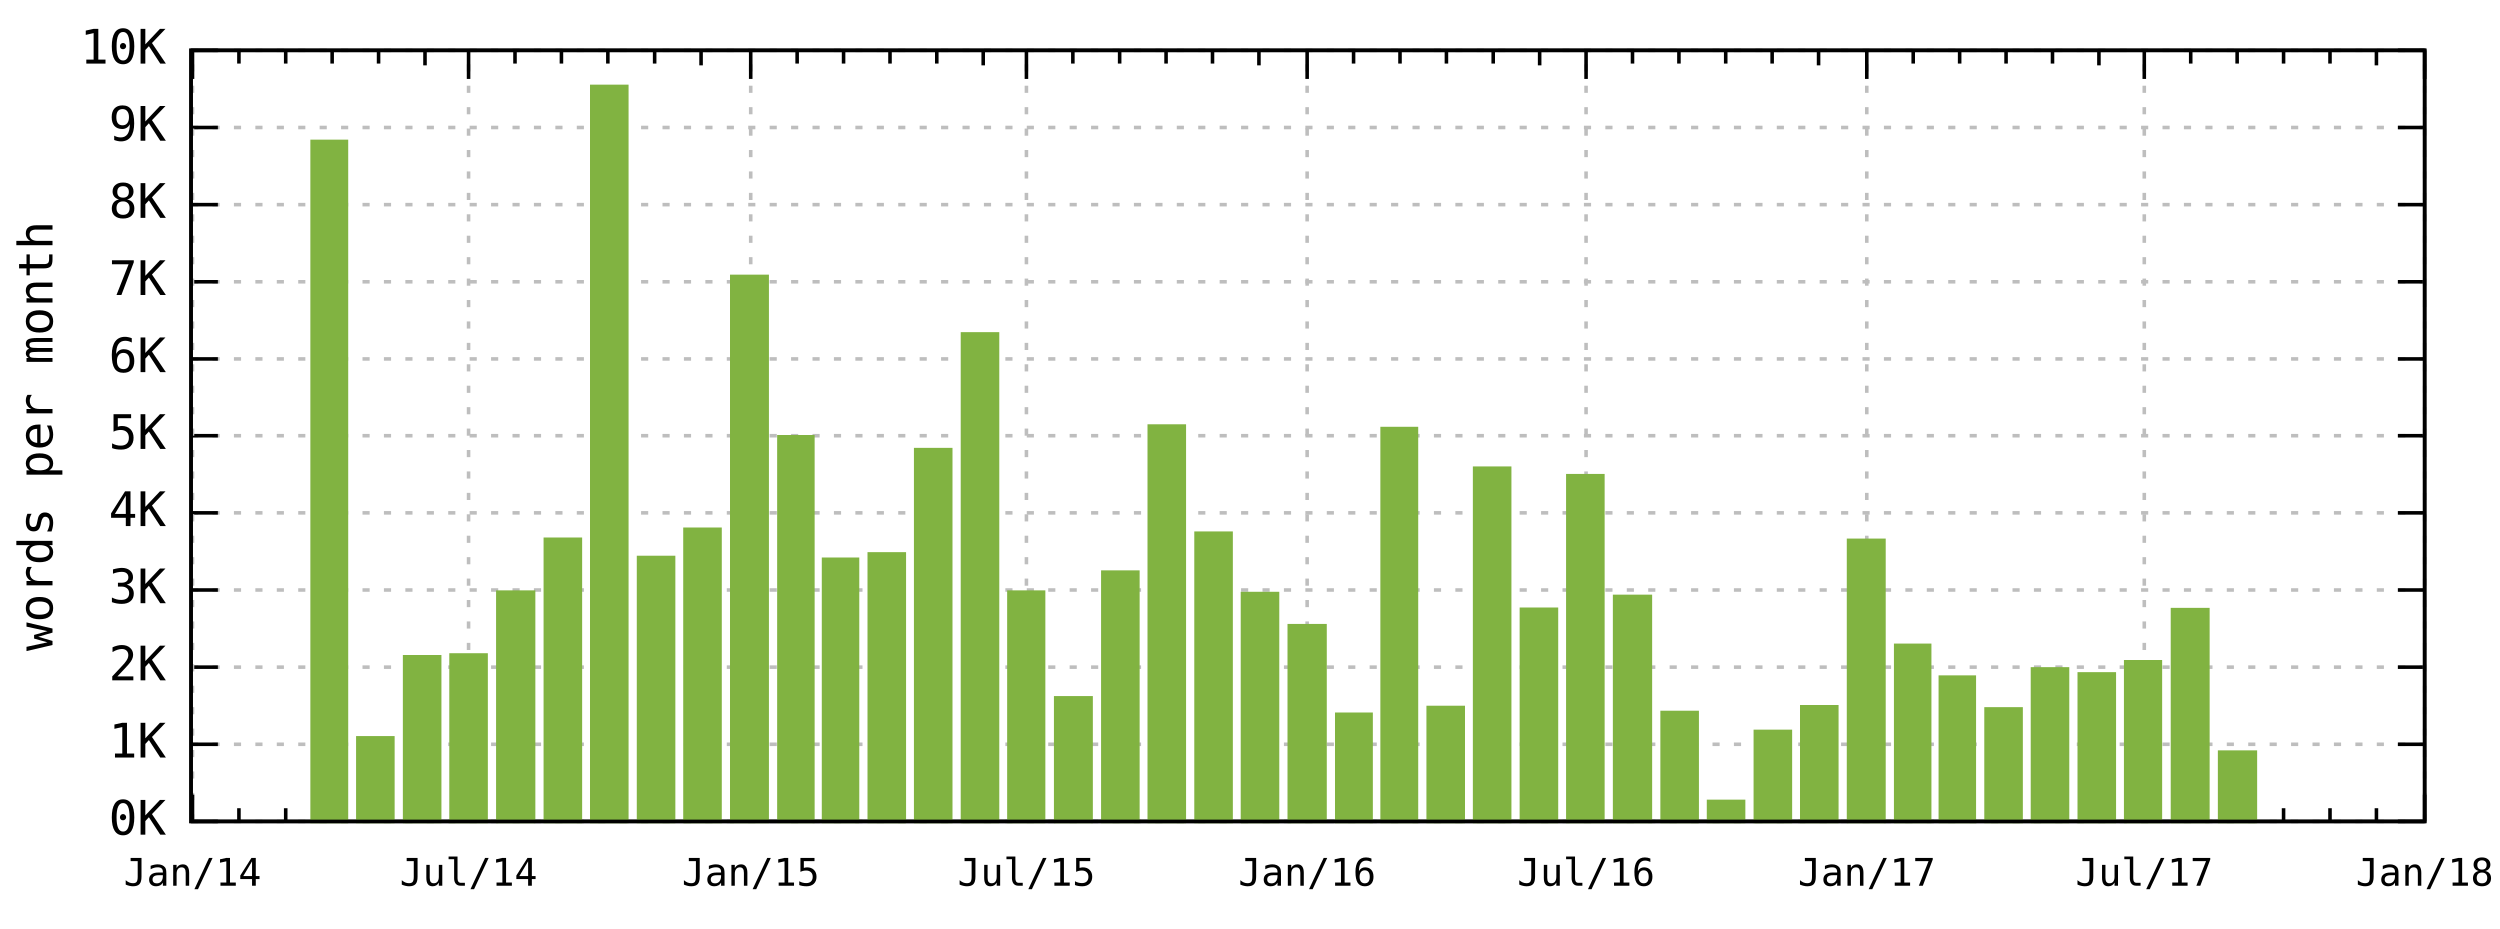
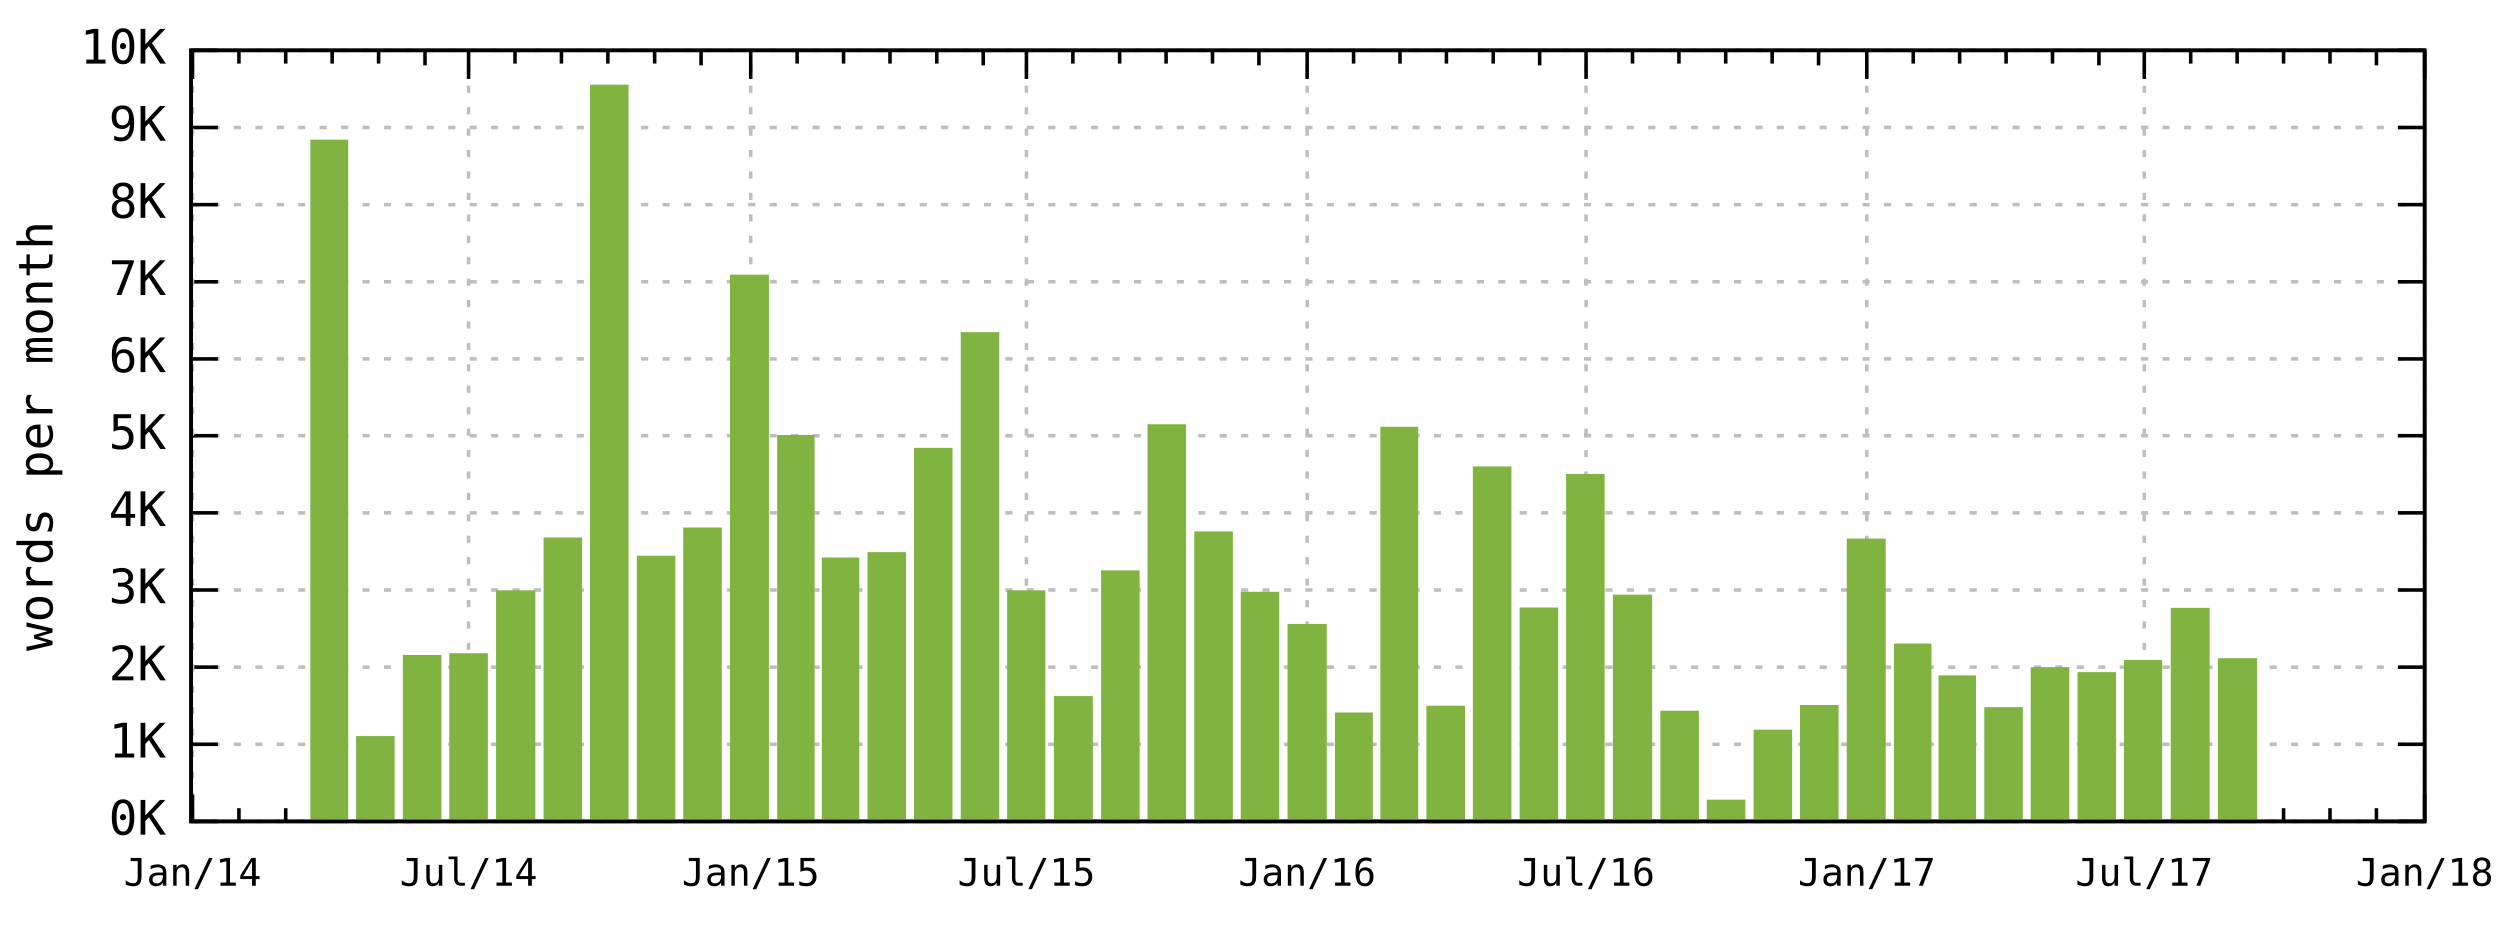
<svg xmlns="http://www.w3.org/2000/svg" xmlns:xlink="http://www.w3.org/1999/xlink" width="700" height="260" viewBox="0 0 700 260">
  <g id="gnuplot_canvas">
    <rect x="0" y="0" width="700" height="260" fill="none" />
    <defs>
      <circle id="gpDot" r="0.5" stroke-width="0.5" />
      <path id="gpPt0" stroke-width="0.267" stroke="currentColor" d="M-1,0 h2 M0,-1 v2" />
      <path id="gpPt1" stroke-width="0.267" stroke="currentColor" d="M-1,-1 L1,1 M1,-1 L-1,1" />
      <path id="gpPt2" stroke-width="0.267" stroke="currentColor" d="M-1,0 L1,0 M0,-1 L0,1 M-1,-1 L1,1 M-1,1 L1,-1" />
      <rect id="gpPt3" stroke-width="0.267" stroke="currentColor" x="-1" y="-1" width="2" height="2" />
      <rect id="gpPt4" stroke-width="0.267" stroke="currentColor" fill="currentColor" x="-1" y="-1" width="2" height="2" />
      <circle id="gpPt5" stroke-width="0.267" stroke="currentColor" cx="0" cy="0" r="1" />
      <use xlink:href="#gpPt5" id="gpPt6" fill="currentColor" stroke="none" />
      <path id="gpPt7" stroke-width="0.267" stroke="currentColor" d="M0,-1.33 L-1.33,0.67 L1.33,0.67 z" />
      <use xlink:href="#gpPt7" id="gpPt8" fill="currentColor" stroke="none" />
      <use xlink:href="#gpPt7" id="gpPt9" stroke="currentColor" transform="rotate(180)" />
      <use xlink:href="#gpPt9" id="gpPt10" fill="currentColor" stroke="none" />
      <use xlink:href="#gpPt3" id="gpPt11" stroke="currentColor" transform="rotate(45)" />
      <use xlink:href="#gpPt11" id="gpPt12" fill="currentColor" stroke="none" />
    </defs>
    <g style="fill:none; color:white; stroke:currentColor; stroke-width:1.00; stroke-linecap:butt; stroke-linejoin:miter">
</g>
    <g style="fill:none; color:black; stroke:currentColor; stroke-width:1.00; stroke-linecap:butt; stroke-linejoin:miter">
</g>
    <g style="fill:none; color:gray; stroke:currentColor; stroke-width:1.00; stroke-linecap:butt; stroke-linejoin:miter">
      <path stroke="rgb(190, 190, 190)" stroke-dasharray=" 2,4" class="gridline" d="M53.5,230.0 L678.9,230.0  h0.01" />
    </g>
    <g style="fill:none; color:black; stroke:currentColor; stroke-width:1.00; stroke-linecap:butt; stroke-linejoin:miter">
      <path stroke="black" d="M53.5,230.0 L61.0,230.0 M678.9,230.0 L671.4,230.0  h0.01" />
      <g transform="translate(46.5,233.7)" style="stroke:none; fill:rgb(0,0,0); font-family:monospace; font-size:10.00pt; text-anchor:end">
        <text>0K</text>
      </g>
    </g>
    <g style="fill:none; color:gray; stroke:currentColor; stroke-width:1.00; stroke-linecap:butt; stroke-linejoin:miter">
      <path stroke="rgb(190, 190, 190)" stroke-dasharray=" 2,4" class="gridline" d="M53.5,208.4 L678.9,208.4  h0.01" />
    </g>
    <g style="fill:none; color:black; stroke:currentColor; stroke-width:1.00; stroke-linecap:butt; stroke-linejoin:miter">
      <path stroke="black" d="M53.5,208.4 L61.0,208.4 M678.9,208.4 L671.4,208.4  h0.01" />
      <g transform="translate(46.5,212.1)" style="stroke:none; fill:rgb(0,0,0); font-family:monospace; font-size:10.00pt; text-anchor:end">
        <text>1K</text>
      </g>
    </g>
    <g style="fill:none; color:gray; stroke:currentColor; stroke-width:1.00; stroke-linecap:butt; stroke-linejoin:miter">
      <path stroke="rgb(190, 190, 190)" stroke-dasharray=" 2,4" class="gridline" d="M53.5,186.8 L678.9,186.8  h0.01" />
    </g>
    <g style="fill:none; color:black; stroke:currentColor; stroke-width:1.00; stroke-linecap:butt; stroke-linejoin:miter">
      <path stroke="black" d="M53.5,186.8 L61.0,186.8 M678.9,186.8 L671.4,186.8  h0.01" />
      <g transform="translate(46.5,190.5)" style="stroke:none; fill:rgb(0,0,0); font-family:monospace; font-size:10.00pt; text-anchor:end">
        <text>2K</text>
      </g>
    </g>
    <g style="fill:none; color:gray; stroke:currentColor; stroke-width:1.00; stroke-linecap:butt; stroke-linejoin:miter">
      <path stroke="rgb(190, 190, 190)" stroke-dasharray=" 2,4" class="gridline" d="M53.5,165.2 L678.9,165.2  h0.01" />
    </g>
    <g style="fill:none; color:black; stroke:currentColor; stroke-width:1.00; stroke-linecap:butt; stroke-linejoin:miter">
      <path stroke="black" d="M53.5,165.2 L61.0,165.2 M678.9,165.2 L671.4,165.2  h0.01" />
      <g transform="translate(46.5,168.9)" style="stroke:none; fill:rgb(0,0,0); font-family:monospace; font-size:10.00pt; text-anchor:end">
        <text>3K</text>
      </g>
    </g>
    <g style="fill:none; color:gray; stroke:currentColor; stroke-width:1.00; stroke-linecap:butt; stroke-linejoin:miter">
      <path stroke="rgb(190, 190, 190)" stroke-dasharray=" 2,4" class="gridline" d="M53.5,143.6 L678.9,143.6  h0.01" />
    </g>
    <g style="fill:none; color:black; stroke:currentColor; stroke-width:1.00; stroke-linecap:butt; stroke-linejoin:miter">
      <path stroke="black" d="M53.5,143.6 L61.0,143.6 M678.9,143.6 L671.4,143.6  h0.01" />
      <g transform="translate(46.5,147.3)" style="stroke:none; fill:rgb(0,0,0); font-family:monospace; font-size:10.00pt; text-anchor:end">
        <text>4K</text>
      </g>
    </g>
    <g style="fill:none; color:gray; stroke:currentColor; stroke-width:1.00; stroke-linecap:butt; stroke-linejoin:miter">
      <path stroke="rgb(190, 190, 190)" stroke-dasharray=" 2,4" class="gridline" d="M53.5,122.0 L678.9,122.0  h0.01" />
    </g>
    <g style="fill:none; color:black; stroke:currentColor; stroke-width:1.00; stroke-linecap:butt; stroke-linejoin:miter">
      <path stroke="black" d="M53.5,122.0 L61.0,122.0 M678.9,122.0 L671.4,122.0  h0.01" />
      <g transform="translate(46.5,125.7)" style="stroke:none; fill:rgb(0,0,0); font-family:monospace; font-size:10.00pt; text-anchor:end">
        <text>5K</text>
      </g>
    </g>
    <g style="fill:none; color:gray; stroke:currentColor; stroke-width:1.00; stroke-linecap:butt; stroke-linejoin:miter">
      <path stroke="rgb(190, 190, 190)" stroke-dasharray=" 2,4" class="gridline" d="M53.5,100.5 L678.9,100.5  h0.01" />
    </g>
    <g style="fill:none; color:black; stroke:currentColor; stroke-width:1.00; stroke-linecap:butt; stroke-linejoin:miter">
      <path stroke="black" d="M53.5,100.5 L61.0,100.5 M678.9,100.5 L671.4,100.5  h0.01" />
      <g transform="translate(46.5,104.2)" style="stroke:none; fill:rgb(0,0,0); font-family:monospace; font-size:10.00pt; text-anchor:end">
        <text>6K</text>
      </g>
    </g>
    <g style="fill:none; color:gray; stroke:currentColor; stroke-width:1.00; stroke-linecap:butt; stroke-linejoin:miter">
      <path stroke="rgb(190, 190, 190)" stroke-dasharray=" 2,4" class="gridline" d="M53.5,78.9 L678.9,78.9  h0.01" />
    </g>
    <g style="fill:none; color:black; stroke:currentColor; stroke-width:1.00; stroke-linecap:butt; stroke-linejoin:miter">
      <path stroke="black" d="M53.5,78.9 L61.0,78.9 M678.9,78.9 L671.4,78.9  h0.01" />
      <g transform="translate(46.5,82.6)" style="stroke:none; fill:rgb(0,0,0); font-family:monospace; font-size:10.00pt; text-anchor:end">
        <text>7K</text>
      </g>
    </g>
    <g style="fill:none; color:gray; stroke:currentColor; stroke-width:1.00; stroke-linecap:butt; stroke-linejoin:miter">
      <path stroke="rgb(190, 190, 190)" stroke-dasharray=" 2,4" class="gridline" d="M53.5,57.3 L678.9,57.3  h0.01" />
    </g>
    <g style="fill:none; color:black; stroke:currentColor; stroke-width:1.00; stroke-linecap:butt; stroke-linejoin:miter">
      <path stroke="black" d="M53.5,57.3 L61.0,57.3 M678.9,57.3 L671.4,57.3  h0.01" />
      <g transform="translate(46.5,61.0)" style="stroke:none; fill:rgb(0,0,0); font-family:monospace; font-size:10.00pt; text-anchor:end">
        <text>8K</text>
      </g>
    </g>
    <g style="fill:none; color:gray; stroke:currentColor; stroke-width:1.00; stroke-linecap:butt; stroke-linejoin:miter">
      <path stroke="rgb(190, 190, 190)" stroke-dasharray=" 2,4" class="gridline" d="M53.5,35.7 L678.9,35.7  h0.01" />
    </g>
    <g style="fill:none; color:black; stroke:currentColor; stroke-width:1.00; stroke-linecap:butt; stroke-linejoin:miter">
      <path stroke="black" d="M53.5,35.7 L61.0,35.7 M678.9,35.7 L671.4,35.7  h0.01" />
      <g transform="translate(46.5,39.4)" style="stroke:none; fill:rgb(0,0,0); font-family:monospace; font-size:10.00pt; text-anchor:end">
        <text>9K</text>
      </g>
    </g>
    <g style="fill:none; color:gray; stroke:currentColor; stroke-width:1.00; stroke-linecap:butt; stroke-linejoin:miter">
      <path stroke="rgb(190, 190, 190)" stroke-dasharray=" 2,4" class="gridline" d="M53.5,14.1 L678.9,14.1  h0.01" />
    </g>
    <g style="fill:none; color:black; stroke:currentColor; stroke-width:1.00; stroke-linecap:butt; stroke-linejoin:miter">
      <path stroke="black" d="M53.5,14.1 L61.0,14.1 M678.9,14.1 L671.4,14.1  h0.01" />
      <g transform="translate(46.5,17.8)" style="stroke:none; fill:rgb(0,0,0); font-family:monospace; font-size:10.00pt; text-anchor:end">
        <text>10K</text>
      </g>
    </g>
    <g style="fill:none; color:gray; stroke:currentColor; stroke-width:1.00; stroke-linecap:butt; stroke-linejoin:miter">
      <path stroke="rgb(190, 190, 190)" stroke-dasharray=" 2,4" class="gridline" d="M53.9,230.0 L53.9,14.1  h0.01" />
    </g>
    <g style="fill:none; color:black; stroke:currentColor; stroke-width:1.00; stroke-linecap:butt; stroke-linejoin:miter">
      <path stroke="black" d="M53.9,230.0 L53.9,222.5 M53.9,14.1 L53.9,21.6  h0.01" />
      <g transform="translate(53.9,248.0)" style="stroke:none; fill:rgb(0,0,0); font-family:monospace; font-size:8.00pt; text-anchor:middle">
        <text>Jan/14</text>
      </g>
      <path stroke="black" d="M66.9,230.0 L66.9,226.3 M66.9,14.1 L66.9,17.8 M80.0,230.0 L80.0,226.3 M80.0,14.1 L80.0,17.8    M93.0,230.0 L93.0,226.3 M93.0,14.1 L93.0,17.8 M106.0,230.0 L106.0,226.3 M106.0,14.1 L106.0,17.8    M119.0,230.0 L119.0,226.3 M119.0,14.1 L119.0,17.8  h0.01" />
    </g>
    <g style="fill:none; color:gray; stroke:currentColor; stroke-width:1.00; stroke-linecap:butt; stroke-linejoin:miter">
      <path stroke="rgb(190, 190, 190)" stroke-dasharray=" 2,4" class="gridline" d="M131.2,230.0 L131.2,14.1  h0.01" />
    </g>
    <g style="fill:none; color:black; stroke:currentColor; stroke-width:1.00; stroke-linecap:butt; stroke-linejoin:miter">
      <path stroke="black" d="M131.2,230.0 L131.2,222.5 M131.2,14.1 L131.2,21.6  h0.01" />
      <g transform="translate(131.2,248.0)" style="stroke:none; fill:rgb(0,0,0); font-family:monospace; font-size:8.00pt; text-anchor:middle">
        <text>Jul/14</text>
      </g>
      <path stroke="black" d="M144.2,230.0 L144.2,226.3 M144.2,14.1 L144.2,17.8 M157.2,230.0 L157.2,226.3 M157.2,14.1 L157.2,17.8    M170.2,230.0 L170.2,226.3 M170.2,14.1 L170.2,17.8 M183.3,230.0 L183.3,226.3 M183.3,14.1 L183.3,17.8    M196.3,230.0 L196.3,226.3 M196.3,14.1 L196.3,17.8  h0.01" />
    </g>
    <g style="fill:none; color:gray; stroke:currentColor; stroke-width:1.00; stroke-linecap:butt; stroke-linejoin:miter">
      <path stroke="rgb(190, 190, 190)" stroke-dasharray=" 2,4" class="gridline" d="M210.2,230.0 L210.2,14.1  h0.01" />
    </g>
    <g style="fill:none; color:black; stroke:currentColor; stroke-width:1.00; stroke-linecap:butt; stroke-linejoin:miter">
      <path stroke="black" d="M210.2,230.0 L210.2,222.5 M210.2,14.1 L210.2,21.6  h0.01" />
      <g transform="translate(210.2,248.0)" style="stroke:none; fill:rgb(0,0,0); font-family:monospace; font-size:8.00pt; text-anchor:middle">
        <text>Jan/15</text>
      </g>
      <path stroke="black" d="M223.2,230.0 L223.2,226.3 M223.2,14.1 L223.2,17.8 M236.2,230.0 L236.2,226.3 M236.2,14.1 L236.2,17.8    M249.2,230.0 L249.2,226.3 M249.2,14.1 L249.2,17.8 M262.3,230.0 L262.3,226.3 M262.3,14.1 L262.3,17.8    M275.3,230.0 L275.3,226.3 M275.3,14.1 L275.3,17.8  h0.01" />
    </g>
    <g style="fill:none; color:gray; stroke:currentColor; stroke-width:1.00; stroke-linecap:butt; stroke-linejoin:miter">
      <path stroke="rgb(190, 190, 190)" stroke-dasharray=" 2,4" class="gridline" d="M287.4,230.0 L287.4,14.1  h0.01" />
    </g>
    <g style="fill:none; color:black; stroke:currentColor; stroke-width:1.00; stroke-linecap:butt; stroke-linejoin:miter">
      <path stroke="black" d="M287.4,230.0 L287.4,222.5 M287.4,14.1 L287.4,21.6  h0.01" />
      <g transform="translate(287.4,248.0)" style="stroke:none; fill:rgb(0,0,0); font-family:monospace; font-size:8.00pt; text-anchor:middle">
        <text>Jul/15</text>
      </g>
      <path stroke="black" d="M300.4,230.0 L300.4,226.3 M300.4,14.1 L300.4,17.8 M313.5,230.0 L313.5,226.3 M313.5,14.1 L313.5,17.8    M326.5,230.0 L326.5,226.3 M326.5,14.1 L326.5,17.8 M339.5,230.0 L339.5,226.3 M339.5,14.1 L339.5,17.8    M352.5,230.0 L352.5,226.3 M352.5,14.1 L352.5,17.8  h0.01" />
    </g>
    <g style="fill:none; color:gray; stroke:currentColor; stroke-width:1.00; stroke-linecap:butt; stroke-linejoin:miter">
      <path stroke="rgb(190, 190, 190)" stroke-dasharray=" 2,4" class="gridline" d="M366.0,230.0 L366.0,14.1  h0.01" />
    </g>
    <g style="fill:none; color:black; stroke:currentColor; stroke-width:1.00; stroke-linecap:butt; stroke-linejoin:miter">
      <path stroke="black" d="M366.0,230.0 L366.0,222.5 M366.0,14.1 L366.0,21.6  h0.01" />
      <g transform="translate(366.0,248.0)" style="stroke:none; fill:rgb(0,0,0); font-family:monospace; font-size:8.00pt; text-anchor:middle">
        <text>Jan/16</text>
      </g>
      <path stroke="black" d="M379.0,230.0 L379.0,226.3 M379.0,14.1 L379.0,17.8 M392.0,230.0 L392.0,226.3 M392.0,14.1 L392.0,17.8    M405.0,230.0 L405.0,226.3 M405.0,14.1 L405.0,17.8 M418.1,230.0 L418.1,226.3 M418.1,14.1 L418.1,17.8    M431.1,230.0 L431.1,226.3 M431.1,14.1 L431.1,17.8  h0.01" />
    </g>
    <g style="fill:none; color:gray; stroke:currentColor; stroke-width:1.00; stroke-linecap:butt; stroke-linejoin:miter">
      <path stroke="rgb(190, 190, 190)" stroke-dasharray=" 2,4" class="gridline" d="M444.1,230.0 L444.1,14.1  h0.01" />
    </g>
    <g style="fill:none; color:black; stroke:currentColor; stroke-width:1.00; stroke-linecap:butt; stroke-linejoin:miter">
      <path stroke="black" d="M444.1,230.0 L444.1,222.5 M444.1,14.1 L444.1,21.6  h0.01" />
      <g transform="translate(444.1,248.0)" style="stroke:none; fill:rgb(0,0,0); font-family:monospace; font-size:8.00pt; text-anchor:middle">
        <text>Jul/16</text>
      </g>
      <path stroke="black" d="M457.1,230.0 L457.1,226.3 M457.1,14.1 L457.1,17.8 M470.1,230.0 L470.1,226.3 M470.1,14.1 L470.1,17.8    M483.2,230.0 L483.2,226.3 M483.2,14.1 L483.2,17.8 M496.2,230.0 L496.2,226.3 M496.2,14.1 L496.2,17.8    M509.2,230.0 L509.2,226.3 M509.2,14.1 L509.2,17.8  h0.01" />
    </g>
    <g style="fill:none; color:gray; stroke:currentColor; stroke-width:1.00; stroke-linecap:butt; stroke-linejoin:miter">
      <path stroke="rgb(190, 190, 190)" stroke-dasharray=" 2,4" class="gridline" d="M522.7,230.0 L522.7,14.1  h0.01" />
    </g>
    <g style="fill:none; color:black; stroke:currentColor; stroke-width:1.00; stroke-linecap:butt; stroke-linejoin:miter">
      <path stroke="black" d="M522.7,230.0 L522.7,222.5 M522.7,14.1 L522.7,21.6  h0.01" />
      <g transform="translate(522.7,248.0)" style="stroke:none; fill:rgb(0,0,0); font-family:monospace; font-size:8.00pt; text-anchor:middle">
        <text>Jan/17</text>
      </g>
      <path stroke="black" d="M535.7,230.0 L535.7,226.3 M535.7,14.1 L535.7,17.8 M548.7,230.0 L548.7,226.3 M548.7,14.1 L548.7,17.8    M561.7,230.0 L561.7,226.3 M561.7,14.1 L561.7,17.8 M574.7,230.0 L574.7,226.3 M574.7,14.1 L574.7,17.8    M587.7,230.0 L587.7,226.3 M587.7,14.1 L587.7,17.8  h0.01" />
    </g>
    <g style="fill:none; color:gray; stroke:currentColor; stroke-width:1.00; stroke-linecap:butt; stroke-linejoin:miter">
      <path stroke="rgb(190, 190, 190)" stroke-dasharray=" 2,4" class="gridline" d="M600.4,230.0 L600.4,14.1  h0.01" />
    </g>
    <g style="fill:none; color:black; stroke:currentColor; stroke-width:1.00; stroke-linecap:butt; stroke-linejoin:miter">
      <path stroke="black" d="M600.4,230.0 L600.4,222.5 M600.4,14.1 L600.4,21.6  h0.01" />
      <g transform="translate(600.4,248.0)" style="stroke:none; fill:rgb(0,0,0); font-family:monospace; font-size:8.00pt; text-anchor:middle">
        <text>Jul/17</text>
      </g>
      <path stroke="black" d="M613.4,230.0 L613.4,226.3 M613.4,14.1 L613.4,17.8 M626.4,230.0 L626.4,226.3 M626.4,14.1 L626.4,17.8    M639.4,230.0 L639.4,226.3 M639.4,14.1 L639.4,17.8 M652.4,230.0 L652.4,226.3 M652.4,14.1 L652.4,17.8    M665.4,230.0 L665.4,226.3 M665.4,14.1 L665.4,17.8  h0.01" />
    </g>
    <g style="fill:none; color:gray; stroke:currentColor; stroke-width:1.00; stroke-linecap:butt; stroke-linejoin:miter">
      <path stroke="rgb(190, 190, 190)" stroke-dasharray=" 2,4" class="gridline" d="M678.9,230.0 L678.9,14.1  h0.01" />
    </g>
    <g style="fill:none; color:black; stroke:currentColor; stroke-width:1.00; stroke-linecap:butt; stroke-linejoin:miter">
      <path stroke="black" d="M678.9,230.0 L678.9,222.5 M678.9,14.1 L678.9,21.6  h0.01" />
      <g transform="translate(678.9,248.0)" style="stroke:none; fill:rgb(0,0,0); font-family:monospace; font-size:8.00pt; text-anchor:middle">
        <text>Jan/18</text>
      </g>
      <path stroke="black" d="M53.5,14.1 L53.5,230.0 L678.9,230.0 L678.9,14.1 L53.5,14.1 Z  h0.01" />
      <g transform="translate(14.7,122.1) rotate(270)" style="stroke:none; fill:rgb(0,0,0); font-family:monospace; font-size:10.00pt; text-anchor:middle">
        <text>words per month</text>
      </g>
    </g>
    <g id="gnuplot_plot_1">
      <g style="fill:none; color:red; stroke:currentColor; stroke-width:1.00; stroke-linecap:butt; stroke-linejoin:miter">
        <g style="stroke:none; shape-rendering:crispEdges">
          <polygon fill="rgb(129, 179,  65)" points="87.4,230.0 97.1,230.0 97.1,39.5 87.4,39.5 " />
        </g>
        <path stroke="rgb(129, 179,  65)" d="M87.4,230.0 L87.4,39.6 L97.0,39.6 L97.0,230.0 L87.4,230.0 Z  h0.01" />
        <g style="stroke:none; shape-rendering:crispEdges">
          <polygon fill="rgb(129, 179,  65)" points="100.2,230.0 110.1,230.0 110.1,206.5 100.2,206.5 " />
        </g>
        <path stroke="rgb(129, 179,  65)" d="M100.2,230.0 L100.2,206.6 L110.0,206.6 L110.0,230.0 L100.2,230.0 Z  h0.01" />
        <g style="stroke:none; shape-rendering:crispEdges">
          <polygon fill="rgb(129, 179,  65)" points="113.3,230.0 123.2,230.0 123.2,183.8 113.3,183.8 " />
        </g>
        <path stroke="rgb(129, 179,  65)" d="M113.3,230.0 L113.3,183.9 L123.1,183.9 L123.1,230.0 L113.3,230.0 Z  h0.01" />
        <g style="stroke:none; shape-rendering:crispEdges">
          <polygon fill="rgb(129, 179,  65)" points="126.3,230.0 136.2,230.0 136.2,183.3 126.3,183.3 " />
        </g>
        <path stroke="rgb(129, 179,  65)" d="M126.3,230.0 L126.3,183.4 L136.1,183.4 L136.1,230.0 L126.3,230.0 Z  h0.01" />
        <g style="stroke:none; shape-rendering:crispEdges">
          <polygon fill="rgb(129, 179,  65)" points="139.4,230.0 149.5,230.0 149.5,165.7 139.4,165.7 " />
        </g>
        <path stroke="rgb(129, 179,  65)" d="M139.4,230.0 L139.4,165.8 L149.4,165.8 L149.4,230.0 L139.4,230.0 Z  h0.01" />
        <g style="stroke:none; shape-rendering:crispEdges">
          <polygon fill="rgb(129, 179,  65)" points="152.7,230.0 162.6,230.0 162.6,150.9 152.7,150.9 " />
        </g>
        <path stroke="rgb(129, 179,  65)" d="M152.7,230.0 L152.7,151.0 L162.5,151.0 L162.5,230.0 L152.7,230.0 Z  h0.01" />
        <g style="stroke:none; shape-rendering:crispEdges">
          <polygon fill="rgb(129, 179,  65)" points="165.7,230.0 175.6,230.0 175.6,24.1 165.7,24.1 " />
        </g>
        <path stroke="rgb(129, 179,  65)" d="M165.7,230.0 L165.7,24.2 L175.5,24.2 L175.5,230.0 L165.7,230.0 Z  h0.01" />
        <g style="stroke:none; shape-rendering:crispEdges">
          <polygon fill="rgb(129, 179,  65)" points="178.8,230.0 188.7,230.0 188.7,156.0 178.8,156.0 " />
        </g>
        <path stroke="rgb(129, 179,  65)" d="M178.8,230.0 L178.8,156.1 L188.6,156.1 L188.6,230.0 L178.8,230.0 Z  h0.01" />
        <g style="stroke:none; shape-rendering:crispEdges">
          <polygon fill="rgb(129, 179,  65)" points="191.8,230.0 201.7,230.0 201.7,148.1 191.8,148.1 " />
        </g>
        <path stroke="rgb(129, 179,  65)" d="M191.8,230.0 L191.8,148.2 L201.6,148.2 L201.6,230.0 L191.8,230.0 Z  h0.01" />
        <g style="stroke:none; shape-rendering:crispEdges">
          <polygon fill="rgb(129, 179,  65)" points="204.9,230.0 214.9,230.0 214.9,77.3 204.9,77.3 " />
        </g>
        <path stroke="rgb(129, 179,  65)" d="M204.9,230.0 L204.9,77.4 L214.8,77.4 L214.8,230.0 L204.9,230.0 Z  h0.01" />
        <g style="stroke:none; shape-rendering:crispEdges">
          <polygon fill="rgb(129, 179,  65)" points="218.1,230.0 227.7,230.0 227.7,122.2 218.1,122.2 " />
        </g>
        <path stroke="rgb(129, 179,  65)" d="M218.1,230.0 L218.1,122.3 L227.6,122.3 L227.6,230.0 L218.1,230.0 Z  h0.01" />
        <g style="stroke:none; shape-rendering:crispEdges">
          <polygon fill="rgb(129, 179,  65)" points="230.6,230.0 240.2,230.0 240.2,156.5 230.6,156.5 " />
        </g>
        <path stroke="rgb(129, 179,  65)" d="M230.6,230.0 L230.6,156.6 L240.1,156.6 L240.1,230.0 L230.6,230.0 Z  h0.01" />
        <g style="stroke:none; shape-rendering:crispEdges">
          <polygon fill="rgb(129, 179,  65)" points="243.4,230.0 253.3,230.0 253.3,155.0 243.4,155.0 " />
        </g>
        <path stroke="rgb(129, 179,  65)" d="M243.4,230.0 L243.4,155.1 L253.2,155.1 L253.2,230.0 L243.4,230.0 Z  h0.01" />
        <g style="stroke:none; shape-rendering:crispEdges">
          <polygon fill="rgb(129, 179,  65)" points="256.4,230.0 266.3,230.0 266.3,125.8 256.4,125.8 " />
        </g>
        <path stroke="rgb(129, 179,  65)" d="M256.4,230.0 L256.4,125.9 L266.2,125.9 L266.2,230.0 L256.4,230.0 Z  h0.01" />
        <g style="stroke:none; shape-rendering:crispEdges">
          <polygon fill="rgb(129, 179,  65)" points="269.5,230.0 279.4,230.0 279.4,93.4 269.5,93.4 " />
        </g>
        <path stroke="rgb(129, 179,  65)" d="M269.5,230.0 L269.5,93.5 L279.3,93.5 L279.3,230.0 L269.5,230.0 Z  h0.01" />
        <g style="stroke:none; shape-rendering:crispEdges">
          <polygon fill="rgb(129, 179,  65)" points="282.5,230.0 292.3,230.0 292.3,165.7 282.5,165.7 " />
        </g>
        <path stroke="rgb(129, 179,  65)" d="M282.5,230.0 L282.5,165.8 L292.2,165.8 L292.2,230.0 L282.5,230.0 Z  h0.01" />
        <g style="stroke:none; shape-rendering:crispEdges">
          <polygon fill="rgb(129, 179,  65)" points="295.6,230.0 305.6,230.0 305.6,195.3 295.6,195.3 " />
        </g>
        <path stroke="rgb(129, 179,  65)" d="M295.6,230.0 L295.6,195.4 L305.5,195.4 L305.5,230.0 L295.6,230.0 Z  h0.01" />
        <g style="stroke:none; shape-rendering:crispEdges">
          <polygon fill="rgb(129, 179,  65)" points="308.8,230.0 318.7,230.0 318.7,160.1 308.8,160.1 " />
        </g>
        <path stroke="rgb(129, 179,  65)" d="M308.8,230.0 L308.8,160.2 L318.6,160.2 L318.6,230.0 L308.8,230.0 Z  h0.01" />
        <g style="stroke:none; shape-rendering:crispEdges">
          <polygon fill="rgb(129, 179,  65)" points="321.8,230.0 331.7,230.0 331.7,119.2 321.8,119.2 " />
        </g>
        <path stroke="rgb(129, 179,  65)" d="M321.8,230.0 L321.8,119.3 L331.6,119.3 L331.6,230.0 L321.8,230.0 Z  h0.01" />
        <g style="stroke:none; shape-rendering:crispEdges">
          <polygon fill="rgb(129, 179,  65)" points="334.9,230.0 344.8,230.0 344.8,149.2 334.9,149.2 " />
        </g>
        <path stroke="rgb(129, 179,  65)" d="M334.9,230.0 L334.9,149.3 L344.7,149.3 L344.7,230.0 L334.9,230.0 Z  h0.01" />
        <g style="stroke:none; shape-rendering:crispEdges">
          <polygon fill="rgb(129, 179,  65)" points="347.9,230.0 357.8,230.0 357.8,166.1 347.9,166.1 " />
        </g>
        <path stroke="rgb(129, 179,  65)" d="M347.9,230.0 L347.9,166.2 L357.7,166.2 L357.7,230.0 L347.9,230.0 Z  h0.01" />
        <g style="stroke:none; shape-rendering:crispEdges">
          <polygon fill="rgb(129, 179,  65)" points="361.0,230.0 371.1,230.0 371.1,175.1 361.0,175.1 " />
        </g>
        <path stroke="rgb(129, 179,  65)" d="M361.0,230.0 L361.0,175.2 L371.0,175.2 L371.0,230.0 L361.0,230.0 Z  h0.01" />
        <g style="stroke:none; shape-rendering:crispEdges">
          <polygon fill="rgb(129, 179,  65)" points="374.3,230.0 384.0,230.0 384.0,199.9 374.3,199.9 " />
        </g>
        <path stroke="rgb(129, 179,  65)" d="M374.3,230.0 L374.3,200.0 L383.9,200.0 L383.9,230.0 L374.3,230.0 Z  h0.01" />
        <g style="stroke:none; shape-rendering:crispEdges">
          <polygon fill="rgb(129, 179,  65)" points="387.0,230.0 396.7,230.0 396.7,119.9 387.0,119.9 " />
        </g>
        <path stroke="rgb(129, 179,  65)" d="M387.0,230.0 L387.0,120.0 L396.6,120.0 L396.6,230.0 L387.0,230.0 Z  h0.01" />
        <g style="stroke:none; shape-rendering:crispEdges">
          <polygon fill="rgb(129, 179,  65)" points="399.9,230.0 409.8,230.0 409.8,198.0 399.9,198.0 " />
        </g>
        <path stroke="rgb(129, 179,  65)" d="M399.9,230.0 L399.9,198.1 L409.7,198.1 L409.7,230.0 L399.9,230.0 Z  h0.01" />
        <g style="stroke:none; shape-rendering:crispEdges">
          <polygon fill="rgb(129, 179,  65)" points="412.9,230.0 422.8,230.0 422.8,131.0 412.9,131.0 " />
        </g>
        <path stroke="rgb(129, 179,  65)" d="M412.9,230.0 L412.9,131.1 L422.7,131.1 L422.7,230.0 L412.9,230.0 Z  h0.01" />
        <g style="stroke:none; shape-rendering:crispEdges">
          <polygon fill="rgb(129, 179,  65)" points="426.0,230.0 435.9,230.0 435.9,170.5 426.0,170.5 " />
        </g>
        <path stroke="rgb(129, 179,  65)" d="M426.0,230.0 L426.0,170.6 L435.8,170.6 L435.8,230.0 L426.0,230.0 Z  h0.01" />
        <g style="stroke:none; shape-rendering:crispEdges">
          <polygon fill="rgb(129, 179,  65)" points="439.0,230.0 448.9,230.0 448.9,133.1 439.0,133.1 " />
        </g>
        <path stroke="rgb(129, 179,  65)" d="M439.0,230.0 L439.0,133.2 L448.8,133.2 L448.8,230.0 L439.0,230.0 Z  h0.01" />
        <g style="stroke:none; shape-rendering:crispEdges">
          <polygon fill="rgb(129, 179,  65)" points="452.1,230.0 462.2,230.0 462.2,166.9 452.1,166.9 " />
        </g>
        <path stroke="rgb(129, 179,  65)" d="M452.1,230.0 L452.1,167.0 L462.1,167.0 L462.1,230.0 L452.1,230.0 Z  h0.01" />
        <g style="stroke:none; shape-rendering:crispEdges">
          <polygon fill="rgb(129, 179,  65)" points="465.4,230.0 475.3,230.0 475.3,199.4 465.4,199.4 " />
        </g>
        <path stroke="rgb(129, 179,  65)" d="M465.4,230.0 L465.4,199.5 L475.2,199.5 L475.2,230.0 L465.4,230.0 Z  h0.01" />
        <g style="stroke:none; shape-rendering:crispEdges">
          <polygon fill="rgb(129, 179,  65)" points="478.4,230.0 488.3,230.0 488.3,224.3 478.4,224.3 " />
        </g>
        <path stroke="rgb(129, 179,  65)" d="M478.4,230.0 L478.4,224.4 L488.2,224.4 L488.2,230.0 L478.4,230.0 Z  h0.01" />
        <g style="stroke:none; shape-rendering:crispEdges">
          <polygon fill="rgb(129, 179,  65)" points="491.5,230.0 501.4,230.0 501.4,204.7 491.5,204.7 " />
        </g>
        <path stroke="rgb(129, 179,  65)" d="M491.5,230.0 L491.5,204.8 L501.3,204.8 L501.3,230.0 L491.5,230.0 Z  h0.01" />
        <g style="stroke:none; shape-rendering:crispEdges">
          <polygon fill="rgb(129, 179,  65)" points="504.5,230.0 514.4,230.0 514.4,197.8 504.5,197.8 " />
        </g>
        <path stroke="rgb(129, 179,  65)" d="M504.5,230.0 L504.5,197.9 L514.3,197.9 L514.3,230.0 L504.5,230.0 Z  h0.01" />
        <g style="stroke:none; shape-rendering:crispEdges">
          <polygon fill="rgb(129, 179,  65)" points="517.6,230.0 527.6,230.0 527.6,151.2 517.6,151.2 " />
        </g>
        <path stroke="rgb(129, 179,  65)" d="M517.6,230.0 L517.6,151.3 L527.5,151.3 L527.5,230.0 L517.6,230.0 Z  h0.01" />
        <g style="stroke:none; shape-rendering:crispEdges">
          <polygon fill="rgb(129, 179,  65)" points="530.8,230.0 540.4,230.0 540.4,180.6 530.8,180.6 " />
        </g>
        <path stroke="rgb(129, 179,  65)" d="M530.8,230.0 L530.8,180.7 L540.3,180.7 L540.3,230.0 L530.8,230.0 Z  h0.01" />
        <g style="stroke:none; shape-rendering:crispEdges">
          <polygon fill="rgb(129, 179,  65)" points="543.3,230.0 552.9,230.0 552.9,189.5 543.3,189.5 " />
        </g>
        <path stroke="rgb(129, 179,  65)" d="M543.3,230.0 L543.3,189.6 L552.8,189.6 L552.8,230.0 L543.3,230.0 Z  h0.01" />
        <g style="stroke:none; shape-rendering:crispEdges">
          <polygon fill="rgb(129, 179,  65)" points="556.1,230.0 566.0,230.0 566.0,198.4 556.1,198.4 " />
        </g>
        <path stroke="rgb(129, 179,  65)" d="M556.1,230.0 L556.1,198.5 L565.9,198.5 L565.9,230.0 L556.1,230.0 Z  h0.01" />
        <g style="stroke:none; shape-rendering:crispEdges">
          <polygon fill="rgb(129, 179,  65)" points="569.1,230.0 579.0,230.0 579.0,187.2 569.1,187.2 " />
        </g>
        <path stroke="rgb(129, 179,  65)" d="M569.1,230.0 L569.1,187.3 L578.9,187.3 L578.9,230.0 L569.1,230.0 Z  h0.01" />
        <g style="stroke:none; shape-rendering:crispEdges">
          <polygon fill="rgb(129, 179,  65)" points="582.2,230.0 592.1,230.0 592.1,188.6 582.2,188.6 " />
        </g>
        <path stroke="rgb(129, 179,  65)" d="M582.2,230.0 L582.2,188.7 L592.0,188.7 L592.0,230.0 L582.2,230.0 Z  h0.01" />
        <g style="stroke:none; shape-rendering:crispEdges">
          <polygon fill="rgb(129, 179,  65)" points="595.2,230.0 605.0,230.0 605.0,185.2 595.2,185.2 " />
        </g>
        <path stroke="rgb(129, 179,  65)" d="M595.2,230.0 L595.2,185.3 L604.9,185.3 L604.9,230.0 L595.2,230.0 Z  h0.01" />
        <g style="stroke:none; shape-rendering:crispEdges">
          <polygon fill="rgb(129, 179,  65)" points="608.3,230.0 618.3,230.0 618.3,170.6 608.3,170.6 " />
        </g>
        <path stroke="rgb(129, 179,  65)" d="M608.3,230.0 L608.3,170.7 L618.2,170.7 L618.2,230.0 L608.3,230.0 Z  h0.01" />
        <g style="stroke:none; shape-rendering:crispEdges">
-           <polygon fill="rgb(129, 179,  65)" points="621.5,230.0 631.6,230.0 631.6,210.5 621.5,210.5 " />
-         </g>
-         <path stroke="rgb(129, 179,  65)" d="M621.5,230.0 L621.5,210.6 L631.5,210.6 L631.5,230.0 L621.5,230.0 Z  h0.01" />
+           <polygon fill="rgb(129, 179,  65)" points="621.5,230.0 631.6,230.0 631.6,184.7 621.5,184.7 " />
+         </g>
+         <path stroke="rgb(129, 179,  65)" d="M621.5,230.0 L621.5,184.8 L631.5,184.8 L631.5,230.0 L621.5,230.0 Z  h0.01" />
      </g>
    </g>
    <g style="fill:none; color:black; stroke:currentColor; stroke-width:1.00; stroke-linecap:butt; stroke-linejoin:miter">
      <path stroke="black" d="M53.5,14.1 L53.5,230.0 L678.9,230.0 L678.9,14.1 L53.5,14.1 Z  h0.01" />
    </g>
  </g>
</svg>
